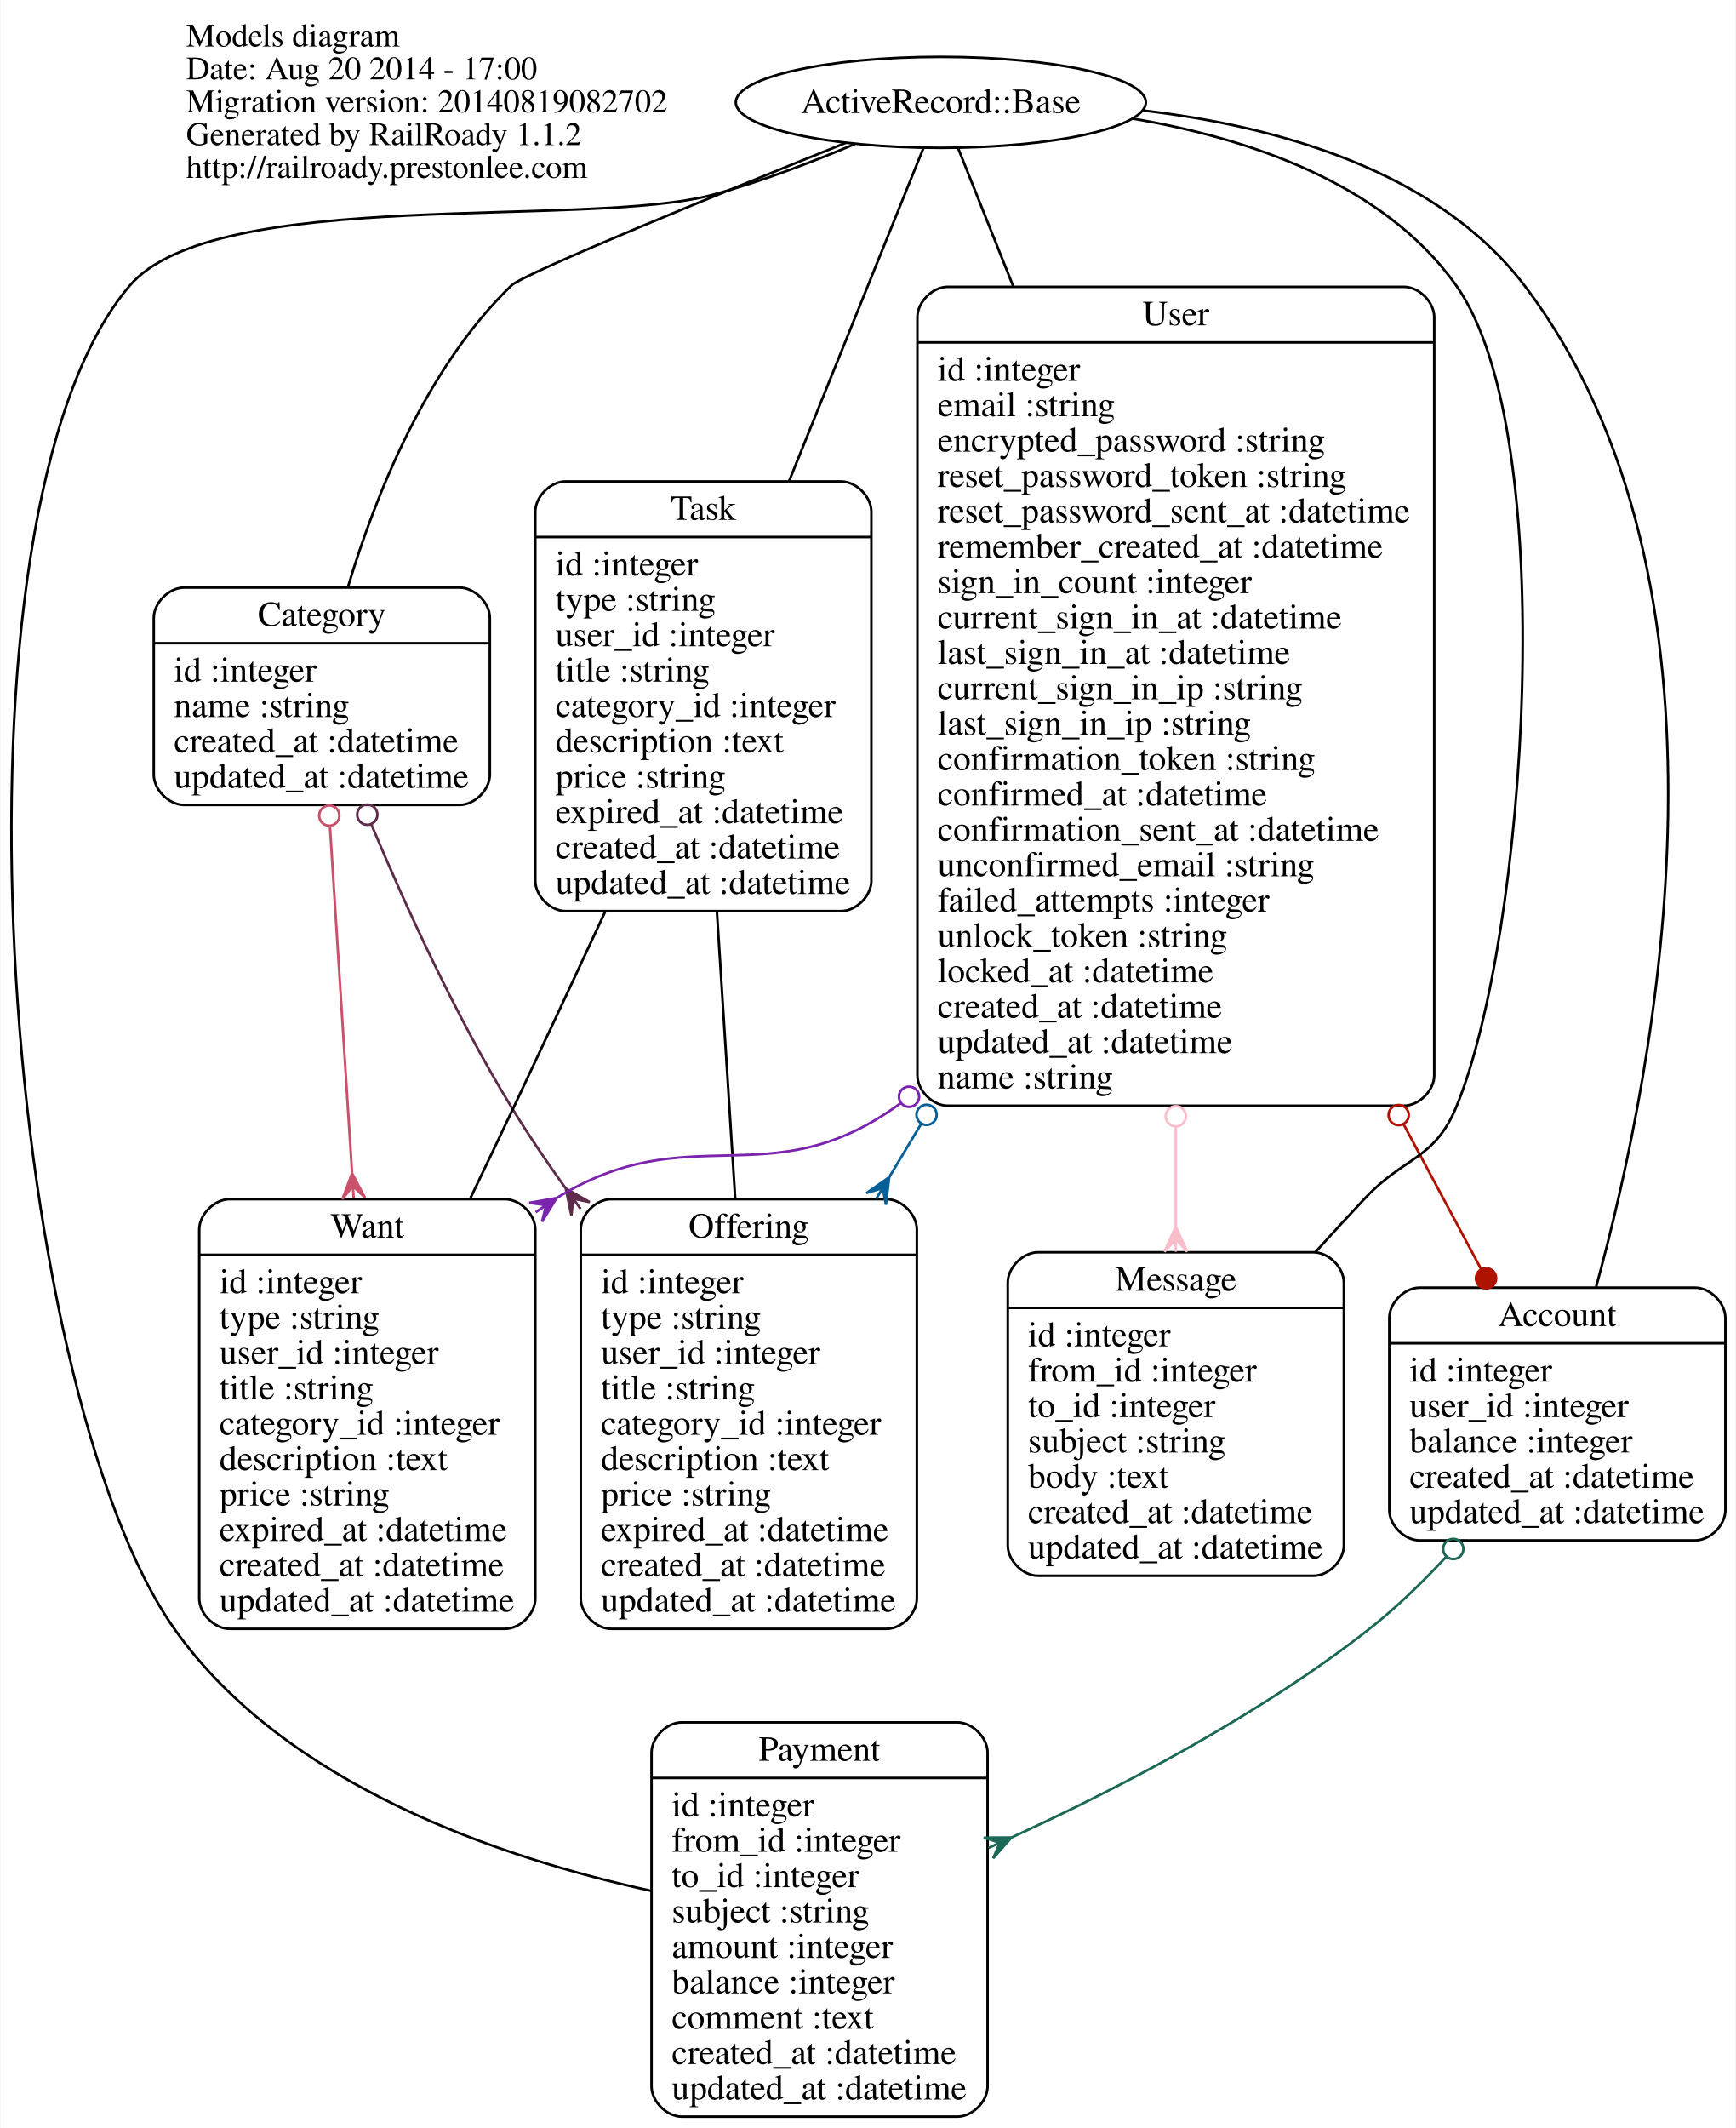
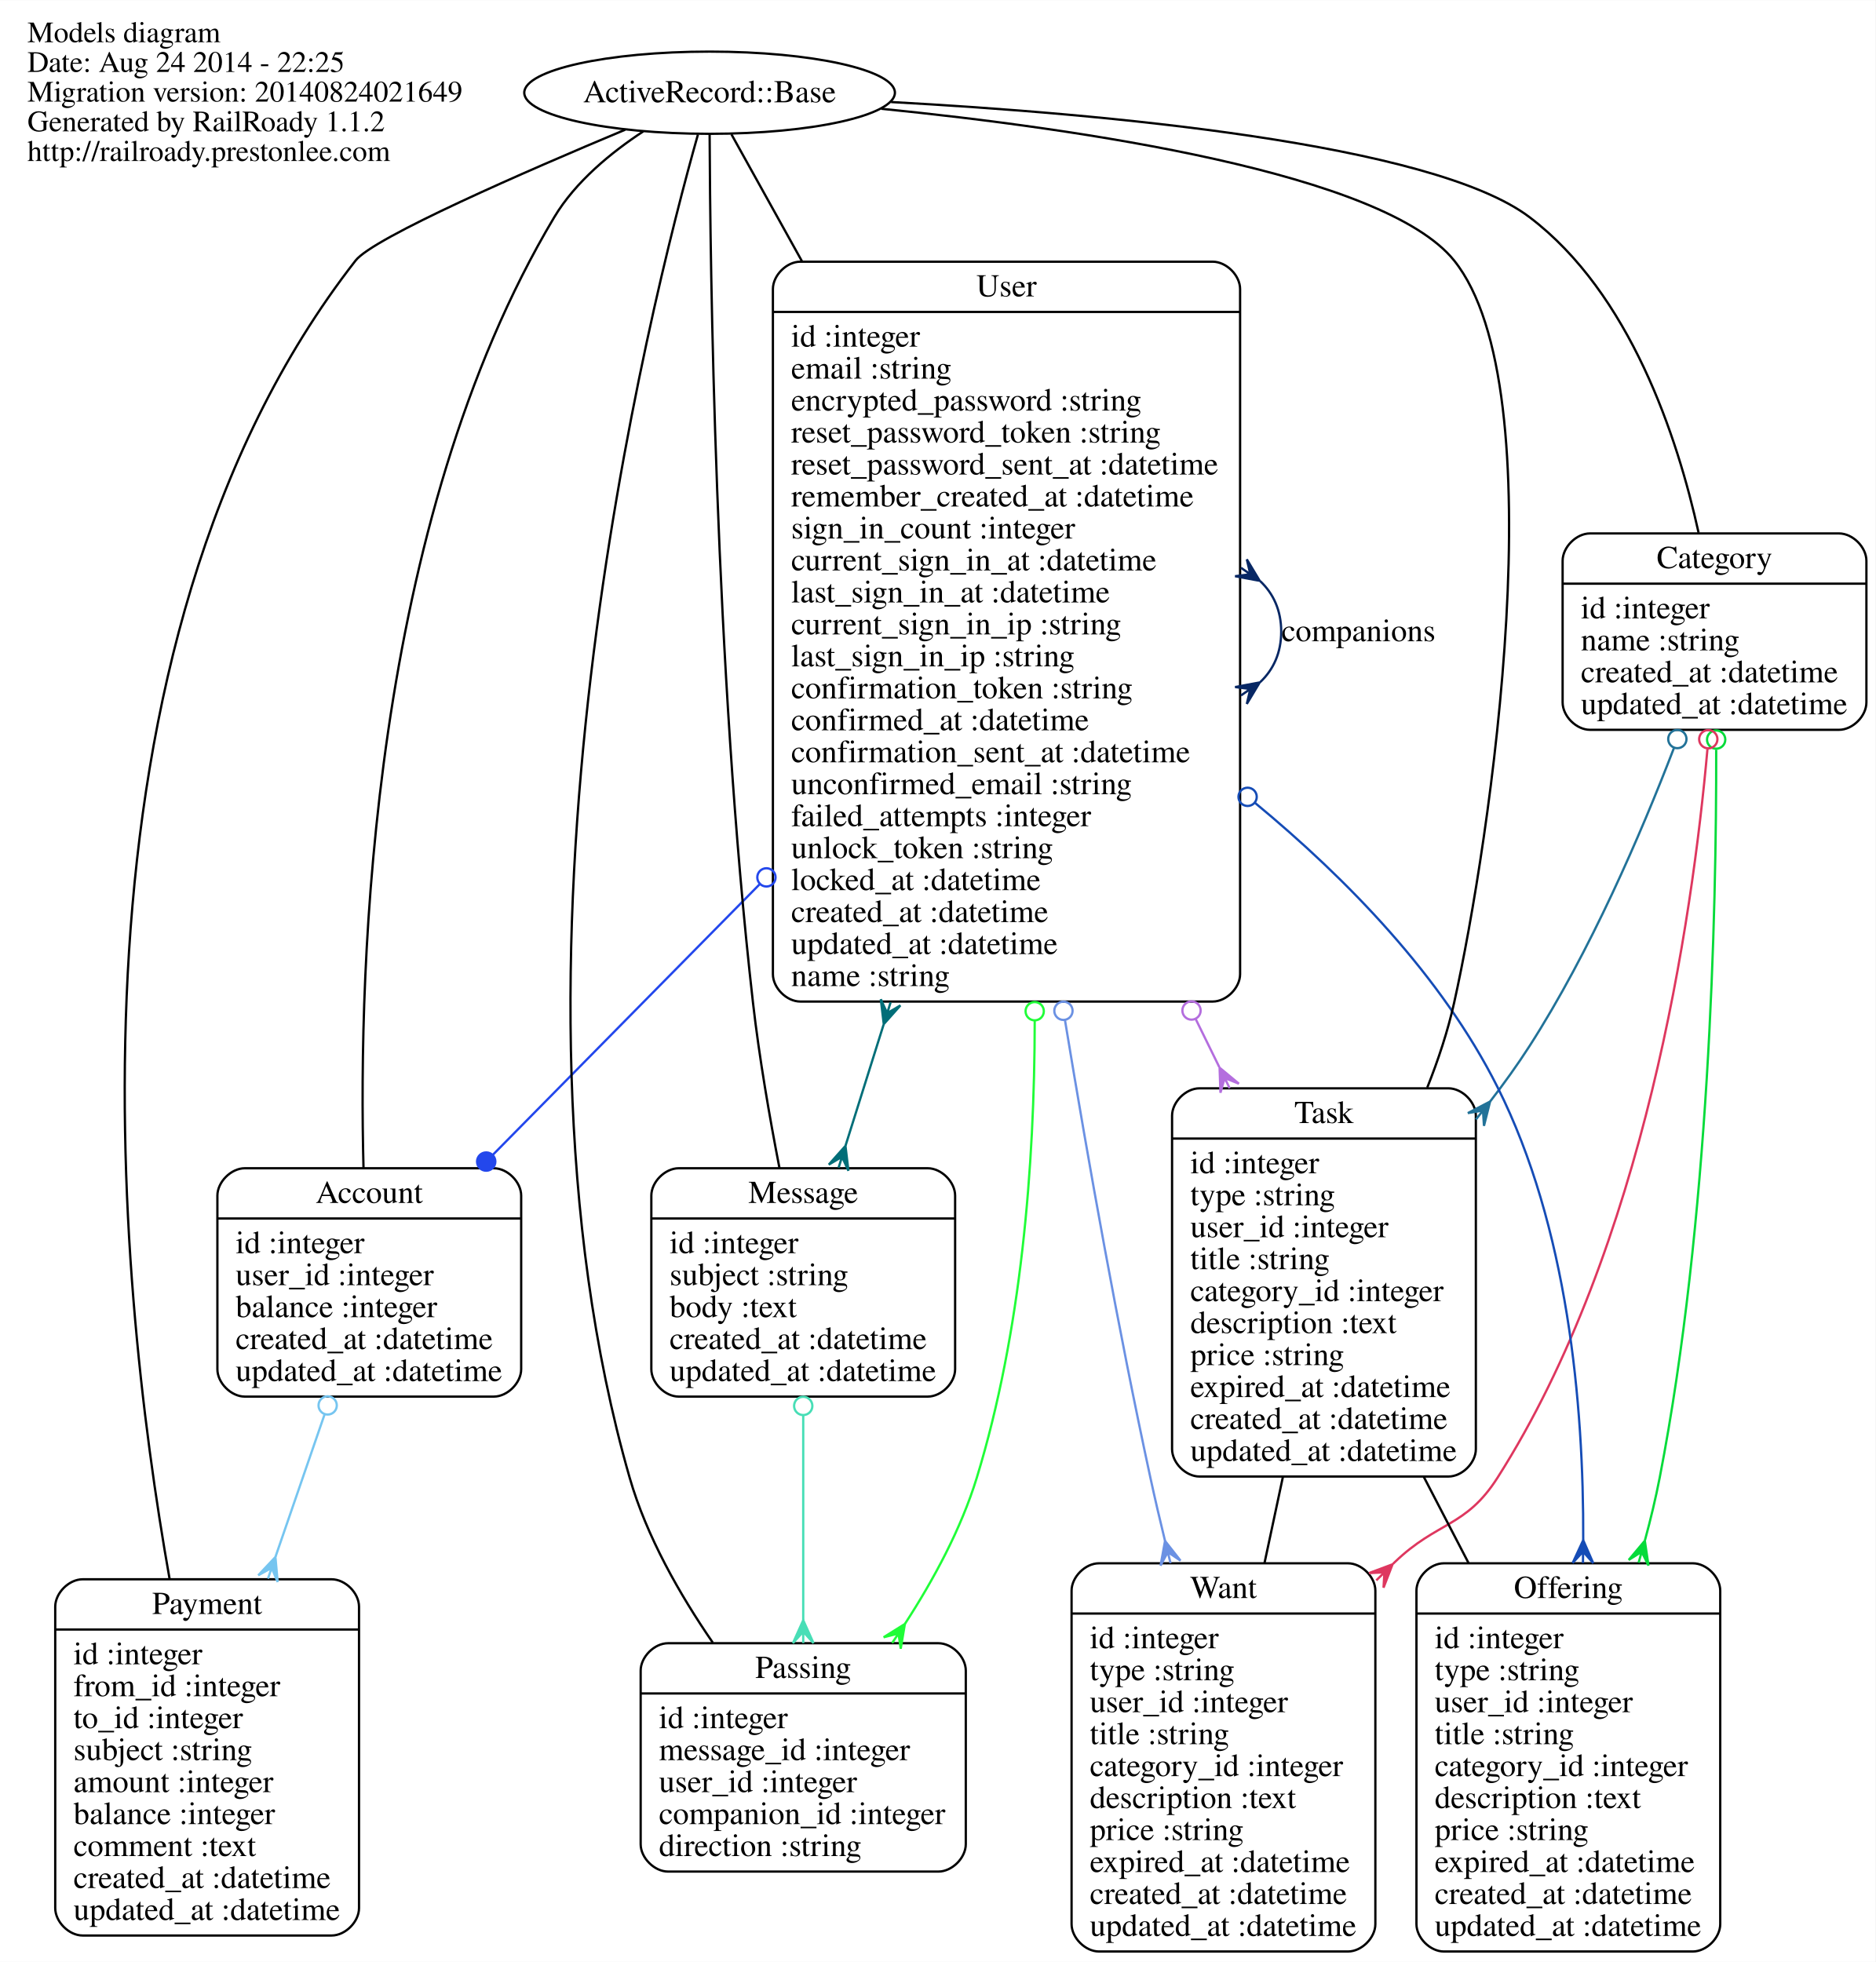
- <svg xmlns="http://www.w3.org/2000/svg" width="687pt" height="842pt" viewBox="0.00 0.00 686.74 842.00">
-   <g id="graph0" class="graph" transform="scale(1 1) rotate(0) translate(4 838)">
-     <polygon fill="white" stroke="none" points="-4,4 -4,-838 682.736,-838 682.736,4 -4,4" />
+ <svg xmlns="http://www.w3.org/2000/svg" width="821pt" height="859pt" viewBox="0.00 0.00 821.19 859.00">
+   <g id="graph0" class="graph" transform="scale(1 1) rotate(0) translate(4 855)">
+     <polygon fill="white" stroke="none" points="-4,4 -4,-855 817.193,-855 817.193,4 -4,4" />
    <g id="node1" class="node">
-       <text text-anchor="start" x="69.543" y="-819.6" font-family="Times,serif" font-size="13.00">Models diagram</text>
-       <text text-anchor="start" x="69.543" y="-806.6" font-family="Times,serif" font-size="13.00">Date: Aug 20 2014 - 17:00</text>
-       <text text-anchor="start" x="69.543" y="-793.6" font-family="Times,serif" font-size="13.00">Migration version: 20140819082702</text>
-       <text text-anchor="start" x="69.543" y="-780.6" font-family="Times,serif" font-size="13.00">Generated by RailRoady 1.1.2</text>
-       <text text-anchor="start" x="69.543" y="-767.6" font-family="Times,serif" font-size="13.00">http://railroady.prestonlee.com</text>
+       <text text-anchor="start" x="8" y="-836.6" font-family="Times,serif" font-size="13.00">Models diagram</text>
+       <text text-anchor="start" x="8" y="-823.6" font-family="Times,serif" font-size="13.00">Date: Aug 24 2014 - 22:25</text>
+       <text text-anchor="start" x="8" y="-810.6" font-family="Times,serif" font-size="13.00">Migration version: 20140824021649</text>
+       <text text-anchor="start" x="8" y="-797.6" font-family="Times,serif" font-size="13.00">Generated by RailRoady 1.1.2</text>
+       <text text-anchor="start" x="8" y="-784.6" font-family="Times,serif" font-size="13.00">http://railroady.prestonlee.com</text>
    </g>
    <g id="node2" class="node">
-       <path fill="none" stroke="black" d="M557.726,-228.5C557.726,-228.5 666.736,-228.5 666.736,-228.5 672.736,-228.5 678.736,-234.5 678.736,-240.5 678.736,-240.5 678.736,-316.5 678.736,-316.5 678.736,-322.5 672.736,-328.5 666.736,-328.5 666.736,-328.5 557.726,-328.5 557.726,-328.5 551.726,-328.5 545.726,-322.5 545.726,-316.5 545.726,-316.5 545.726,-240.5 545.726,-240.5 545.726,-234.5 551.726,-228.5 557.726,-228.5" />
-       <text text-anchor="middle" x="612.231" y="-313.3" font-family="Times,serif" font-size="14.00">Account</text>
-       <polyline fill="none" stroke="black" points="545.726,-306.5 678.736,-306.5 " />
-       <text text-anchor="start" x="553.726" y="-291.3" font-family="Times,serif" font-size="14.00">id :integer</text>
-       <text text-anchor="start" x="553.726" y="-277.3" font-family="Times,serif" font-size="14.00">user_id :integer</text>
-       <text text-anchor="start" x="553.726" y="-263.3" font-family="Times,serif" font-size="14.00">balance :integer</text>
-       <text text-anchor="start" x="553.726" y="-249.3" font-family="Times,serif" font-size="14.00">created_at :datetime</text>
-       <text text-anchor="start" x="553.726" y="-235.3" font-family="Times,serif" font-size="14.00">updated_at :datetime</text>
+       <path fill="none" stroke="black" d="M103.182,-243.5C103.182,-243.5 212.193,-243.5 212.193,-243.5 218.193,-243.5 224.193,-249.5 224.193,-255.5 224.193,-255.5 224.193,-331.5 224.193,-331.5 224.193,-337.5 218.193,-343.5 212.193,-343.5 212.193,-343.5 103.182,-343.5 103.182,-343.5 97.182,-343.5 91.182,-337.5 91.182,-331.5 91.182,-331.5 91.182,-255.5 91.182,-255.5 91.182,-249.5 97.182,-243.5 103.182,-243.5" />
+       <text text-anchor="middle" x="157.688" y="-328.3" font-family="Times,serif" font-size="14.00">Account</text>
+       <polyline fill="none" stroke="black" points="91.182,-321.5 224.193,-321.5 " />
+       <text text-anchor="start" x="99.182" y="-306.3" font-family="Times,serif" font-size="14.00">id :integer</text>
+       <text text-anchor="start" x="99.182" y="-292.3" font-family="Times,serif" font-size="14.00">user_id :integer</text>
+       <text text-anchor="start" x="99.182" y="-278.3" font-family="Times,serif" font-size="14.00">balance :integer</text>
+       <text text-anchor="start" x="99.182" y="-264.3" font-family="Times,serif" font-size="14.00">created_at :datetime</text>
+       <text text-anchor="start" x="99.182" y="-250.3" font-family="Times,serif" font-size="14.00">updated_at :datetime</text>
+     </g>
+     <g id="node7" class="node">
+       <path fill="none" stroke="black" d="M32.182,-7.5C32.182,-7.5 141.193,-7.5 141.193,-7.5 147.193,-7.5 153.193,-13.5 153.193,-19.5 153.193,-19.5 153.193,-151.5 153.193,-151.5 153.193,-157.5 147.193,-163.5 141.193,-163.5 141.193,-163.5 32.182,-163.5 32.182,-163.5 26.182,-163.5 20.182,-157.5 20.182,-151.5 20.182,-151.5 20.182,-19.5 20.182,-19.5 20.182,-13.5 26.182,-7.5 32.182,-7.5" />
+       <text text-anchor="middle" x="86.688" y="-148.3" font-family="Times,serif" font-size="14.00">Payment</text>
+       <polyline fill="none" stroke="black" points="20.182,-141.5 153.193,-141.5 " />
+       <text text-anchor="start" x="28.182" y="-126.3" font-family="Times,serif" font-size="14.00">id :integer</text>
+       <text text-anchor="start" x="28.182" y="-112.3" font-family="Times,serif" font-size="14.00">from_id :integer</text>
+       <text text-anchor="start" x="28.182" y="-98.3" font-family="Times,serif" font-size="14.00">to_id :integer</text>
+       <text text-anchor="start" x="28.182" y="-84.3" font-family="Times,serif" font-size="14.00">subject :string</text>
+       <text text-anchor="start" x="28.182" y="-70.3" font-family="Times,serif" font-size="14.00">amount :integer</text>
+       <text text-anchor="start" x="28.182" y="-56.3" font-family="Times,serif" font-size="14.00">balance :integer</text>
+       <text text-anchor="start" x="28.182" y="-42.3" font-family="Times,serif" font-size="14.00">comment :text</text>
+       <text text-anchor="start" x="28.182" y="-28.3" font-family="Times,serif" font-size="14.00">created_at :datetime</text>
+       <text text-anchor="start" x="28.182" y="-14.3" font-family="Times,serif" font-size="14.00">updated_at :datetime</text>
+     </g>
+     <g id="edge1" class="edge">
+       <path fill="none" stroke="#76c5f0" d="M138.118,-235.719C131.476,-216.448 123.895,-194.454 116.633,-173.383" />
+       <ellipse fill="none" stroke="#76c5f0" cx="139.468" cy="-239.638" rx="4" ry="4" />
+       <polygon fill="#76c5f0" stroke="#76c5f0" points="116.581,-173.233 117.577,-162.313 114.952,-168.506 113.323,-163.779 113.323,-163.779 113.323,-163.779 114.952,-168.506 109.068,-165.245 116.581,-173.233 116.581,-173.233" />
+     </g>
+     <g id="node3" class="node">
+       <path fill="none" stroke="black" d="M692.182,-535.5C692.182,-535.5 801.193,-535.5 801.193,-535.5 807.193,-535.5 813.193,-541.5 813.193,-547.5 813.193,-547.5 813.193,-609.5 813.193,-609.5 813.193,-615.5 807.193,-621.5 801.193,-621.5 801.193,-621.5 692.182,-621.5 692.182,-621.5 686.182,-621.5 680.182,-615.5 680.182,-609.5 680.182,-609.5 680.182,-547.5 680.182,-547.5 680.182,-541.5 686.182,-535.5 692.182,-535.5" />
+       <text text-anchor="middle" x="746.688" y="-606.3" font-family="Times,serif" font-size="14.00">Category</text>
+       <polyline fill="none" stroke="black" points="680.182,-599.5 813.193,-599.5 " />
+       <text text-anchor="start" x="688.182" y="-584.3" font-family="Times,serif" font-size="14.00">id :integer</text>
+       <text text-anchor="start" x="688.182" y="-570.3" font-family="Times,serif" font-size="14.00">name :string</text>
+       <text text-anchor="start" x="688.182" y="-556.3" font-family="Times,serif" font-size="14.00">created_at :datetime</text>
+       <text text-anchor="start" x="688.182" y="-542.3" font-family="Times,serif" font-size="14.00">updated_at :datetime</text>
+     </g>
+     <g id="node5" class="node">
+       <path fill="none" stroke="black" d="M628.182,-0.5C628.182,-0.5 737.193,-0.5 737.193,-0.5 743.193,-0.5 749.193,-6.5 749.193,-12.5 749.193,-12.5 749.193,-158.5 749.193,-158.5 749.193,-164.5 743.193,-170.5 737.193,-170.5 737.193,-170.5 628.182,-170.5 628.182,-170.5 622.182,-170.5 616.182,-164.5 616.182,-158.5 616.182,-158.5 616.182,-12.5 616.182,-12.5 616.182,-6.5 622.182,-0.5 628.182,-0.5" />
+       <text text-anchor="middle" x="682.688" y="-155.3" font-family="Times,serif" font-size="14.00">Offering</text>
+       <polyline fill="none" stroke="black" points="616.182,-148.5 749.193,-148.5 " />
+       <text text-anchor="start" x="624.182" y="-133.3" font-family="Times,serif" font-size="14.00">id :integer</text>
+       <text text-anchor="start" x="624.182" y="-119.3" font-family="Times,serif" font-size="14.00">type :string</text>
+       <text text-anchor="start" x="624.182" y="-105.3" font-family="Times,serif" font-size="14.00">user_id :integer</text>
+       <text text-anchor="start" x="624.182" y="-91.3" font-family="Times,serif" font-size="14.00">title :string</text>
+       <text text-anchor="start" x="624.182" y="-77.3" font-family="Times,serif" font-size="14.00">category_id :integer</text>
+       <text text-anchor="start" x="624.182" y="-63.3" font-family="Times,serif" font-size="14.00">description :text</text>
+       <text text-anchor="start" x="624.182" y="-49.3" font-family="Times,serif" font-size="14.00">price :string</text>
+       <text text-anchor="start" x="624.182" y="-35.3" font-family="Times,serif" font-size="14.00">expired_at :datetime</text>
+       <text text-anchor="start" x="624.182" y="-21.3" font-family="Times,serif" font-size="14.00">created_at :datetime</text>
+       <text text-anchor="start" x="624.182" y="-7.3" font-family="Times,serif" font-size="14.00">updated_at :datetime</text>
+     </g>
+     <g id="edge4" class="edge">
+       <path fill="none" stroke="#05db3a" d="M747.425,-526.798C747.56,-455.114 744.463,-320.344 722.688,-208 720.95,-199.034 718.738,-189.813 716.25,-180.651" />
+       <ellipse fill="none" stroke="#05db3a" cx="747.409" cy="-531.222" rx="4" ry="4" />
+       <polygon fill="#05db3a" stroke="#05db3a" points="716.17,-180.369 717.78,-169.522 714.81,-175.558 713.45,-170.746 713.45,-170.746 713.45,-170.746 714.81,-175.558 709.12,-171.971 716.17,-180.369 716.17,-180.369" />
+     </g>
+     <g id="node8" class="node">
+       <path fill="none" stroke="black" d="M521.182,-208.5C521.182,-208.5 630.193,-208.5 630.193,-208.5 636.193,-208.5 642.193,-214.5 642.193,-220.5 642.193,-220.5 642.193,-366.5 642.193,-366.5 642.193,-372.5 636.193,-378.5 630.193,-378.5 630.193,-378.5 521.182,-378.5 521.182,-378.5 515.182,-378.5 509.182,-372.5 509.182,-366.5 509.182,-366.5 509.182,-220.5 509.182,-220.5 509.182,-214.5 515.182,-208.5 521.182,-208.5" />
+       <text text-anchor="middle" x="575.688" y="-363.3" font-family="Times,serif" font-size="14.00">Task</text>
+       <polyline fill="none" stroke="black" points="509.182,-356.5 642.193,-356.5 " />
+       <text text-anchor="start" x="517.182" y="-341.3" font-family="Times,serif" font-size="14.00">id :integer</text>
+       <text text-anchor="start" x="517.182" y="-327.3" font-family="Times,serif" font-size="14.00">type :string</text>
+       <text text-anchor="start" x="517.182" y="-313.3" font-family="Times,serif" font-size="14.00">user_id :integer</text>
+       <text text-anchor="start" x="517.182" y="-299.3" font-family="Times,serif" font-size="14.00">title :string</text>
+       <text text-anchor="start" x="517.182" y="-285.3" font-family="Times,serif" font-size="14.00">category_id :integer</text>
+       <text text-anchor="start" x="517.182" y="-271.3" font-family="Times,serif" font-size="14.00">description :text</text>
+       <text text-anchor="start" x="517.182" y="-257.3" font-family="Times,serif" font-size="14.00">price :string</text>
+       <text text-anchor="start" x="517.182" y="-243.3" font-family="Times,serif" font-size="14.00">expired_at :datetime</text>
+       <text text-anchor="start" x="517.182" y="-229.3" font-family="Times,serif" font-size="14.00">created_at :datetime</text>
+       <text text-anchor="start" x="517.182" y="-215.3" font-family="Times,serif" font-size="14.00">updated_at :datetime</text>
+     </g>
+     <g id="edge3" class="edge">
+       <path fill="none" stroke="#227298" d="M728.888,-527.434C714.499,-490.02 692.299,-438.409 665.688,-397 660.455,-388.857 654.598,-380.701 648.451,-372.744" />
+       <ellipse fill="none" stroke="#227298" cx="730.417" cy="-531.455" rx="4" ry="4" />
+       <polygon fill="#227298" stroke="#227298" points="648.421,-372.706 645.749,-362.07 645.32,-368.783 642.219,-364.861 642.219,-364.861 642.219,-364.861 645.32,-368.783 638.689,-367.652 648.421,-372.706 648.421,-372.706" />
+     </g>
+     <g id="node10" class="node">
+       <path fill="none" stroke="black" d="M477.182,-0.5C477.182,-0.5 586.193,-0.5 586.193,-0.5 592.193,-0.5 598.193,-6.5 598.193,-12.5 598.193,-12.5 598.193,-158.5 598.193,-158.5 598.193,-164.5 592.193,-170.5 586.193,-170.5 586.193,-170.5 477.182,-170.5 477.182,-170.5 471.182,-170.5 465.182,-164.5 465.182,-158.5 465.182,-158.5 465.182,-12.5 465.182,-12.5 465.182,-6.5 471.182,-0.5 477.182,-0.5" />
+       <text text-anchor="middle" x="531.688" y="-155.3" font-family="Times,serif" font-size="14.00">Want</text>
+       <polyline fill="none" stroke="black" points="465.182,-148.5 598.193,-148.5 " />
+       <text text-anchor="start" x="473.182" y="-133.3" font-family="Times,serif" font-size="14.00">id :integer</text>
+       <text text-anchor="start" x="473.182" y="-119.3" font-family="Times,serif" font-size="14.00">type :string</text>
+       <text text-anchor="start" x="473.182" y="-105.3" font-family="Times,serif" font-size="14.00">user_id :integer</text>
+       <text text-anchor="start" x="473.182" y="-91.3" font-family="Times,serif" font-size="14.00">title :string</text>
+       <text text-anchor="start" x="473.182" y="-77.3" font-family="Times,serif" font-size="14.00">category_id :integer</text>
+       <text text-anchor="start" x="473.182" y="-63.3" font-family="Times,serif" font-size="14.00">description :text</text>
+       <text text-anchor="start" x="473.182" y="-49.3" font-family="Times,serif" font-size="14.00">price :string</text>
+       <text text-anchor="start" x="473.182" y="-35.3" font-family="Times,serif" font-size="14.00">expired_at :datetime</text>
+       <text text-anchor="start" x="473.182" y="-21.3" font-family="Times,serif" font-size="14.00">created_at :datetime</text>
+       <text text-anchor="start" x="473.182" y="-7.3" font-family="Times,serif" font-size="14.00">updated_at :datetime</text>
+     </g>
+     <g id="edge5" class="edge">
+       <path fill="none" stroke="#de375f" d="M743.591,-527.005C736.921,-451.995 716.103,-309.129 651.688,-208 637.777,-186.161 625.339,-188.96 606.688,-171 606.436,-170.758 606.184,-170.515 605.932,-170.271" />
+       <ellipse fill="none" stroke="#de375f" cx="743.962" cy="-531.383" rx="4" ry="4" />
+       <polygon fill="#de375f" stroke="#de375f" points="605.717,-170.058 601.771,-159.826 602.162,-166.542 598.607,-163.026 598.607,-163.026 598.607,-163.026 602.162,-166.542 595.443,-166.225 605.717,-170.058 605.717,-170.058" />
+     </g>
+     <g id="node4" class="node">
+       <path fill="none" stroke="black" d="M293.182,-243.5C293.182,-243.5 402.193,-243.5 402.193,-243.5 408.193,-243.5 414.193,-249.5 414.193,-255.5 414.193,-255.5 414.193,-331.5 414.193,-331.5 414.193,-337.5 408.193,-343.5 402.193,-343.5 402.193,-343.5 293.182,-343.5 293.182,-343.5 287.182,-343.5 281.182,-337.5 281.182,-331.5 281.182,-331.5 281.182,-255.5 281.182,-255.5 281.182,-249.5 287.182,-243.5 293.182,-243.5" />
+       <text text-anchor="middle" x="347.688" y="-328.3" font-family="Times,serif" font-size="14.00">Message</text>
+       <polyline fill="none" stroke="black" points="281.182,-321.5 414.193,-321.5 " />
+       <text text-anchor="start" x="289.182" y="-306.3" font-family="Times,serif" font-size="14.00">id :integer</text>
+       <text text-anchor="start" x="289.182" y="-292.3" font-family="Times,serif" font-size="14.00">subject :string</text>
+       <text text-anchor="start" x="289.182" y="-278.3" font-family="Times,serif" font-size="14.00">body :text</text>
+       <text text-anchor="start" x="289.182" y="-264.3" font-family="Times,serif" font-size="14.00">created_at :datetime</text>
+       <text text-anchor="start" x="289.182" y="-250.3" font-family="Times,serif" font-size="14.00">updated_at :datetime</text>
    </g>
    <g id="node6" class="node">
-       <path fill="none" stroke="black" d="M265.726,-0.5C265.726,-0.5 374.736,-0.5 374.736,-0.5 380.736,-0.5 386.736,-6.5 386.736,-12.5 386.736,-12.5 386.736,-144.5 386.736,-144.5 386.736,-150.5 380.736,-156.5 374.736,-156.5 374.736,-156.5 265.726,-156.5 265.726,-156.5 259.726,-156.5 253.726,-150.5 253.726,-144.5 253.726,-144.5 253.726,-12.5 253.726,-12.5 253.726,-6.5 259.726,-0.5 265.726,-0.5" />
-       <text text-anchor="middle" x="320.231" y="-141.3" font-family="Times,serif" font-size="14.00">Payment</text>
-       <polyline fill="none" stroke="black" points="253.726,-134.5 386.736,-134.5 " />
-       <text text-anchor="start" x="261.726" y="-119.3" font-family="Times,serif" font-size="14.00">id :integer</text>
-       <text text-anchor="start" x="261.726" y="-105.3" font-family="Times,serif" font-size="14.00">from_id :integer</text>
-       <text text-anchor="start" x="261.726" y="-91.3" font-family="Times,serif" font-size="14.00">to_id :integer</text>
-       <text text-anchor="start" x="261.726" y="-77.3" font-family="Times,serif" font-size="14.00">subject :string</text>
-       <text text-anchor="start" x="261.726" y="-63.3" font-family="Times,serif" font-size="14.00">amount :integer</text>
-       <text text-anchor="start" x="261.726" y="-49.3" font-family="Times,serif" font-size="14.00">balance :integer</text>
-       <text text-anchor="start" x="261.726" y="-35.3" font-family="Times,serif" font-size="14.00">comment :text</text>
-       <text text-anchor="start" x="261.726" y="-21.3" font-family="Times,serif" font-size="14.00">created_at :datetime</text>
-       <text text-anchor="start" x="261.726" y="-7.3" font-family="Times,serif" font-size="14.00">updated_at :datetime</text>
-     </g>
-     <g id="edge1" class="edge">
-       <path fill="none" stroke="#1b6856" d="M568.21,-221.986C558.625,-211.668 548.083,-201.482 537.231,-193 494.23,-159.392 439.79,-130.95 396.196,-110.943" />
-       <ellipse fill="none" stroke="#1b6856" cx="571.046" cy="-225.104" rx="4" ry="4" />
-       <polygon fill="#1b6856" stroke="#1b6856" points="396.174,-110.933 388.925,-102.705 391.62,-108.868 387.067,-106.803 387.067,-106.803 387.067,-106.803 391.62,-108.868 385.208,-110.902 396.174,-110.933 396.174,-110.933" />
-     </g>
-     <g id="node3" class="node">
-       <path fill="none" stroke="black" d="M68.726,-519.5C68.726,-519.5 177.736,-519.5 177.736,-519.5 183.736,-519.5 189.736,-525.5 189.736,-531.5 189.736,-531.5 189.736,-593.5 189.736,-593.5 189.736,-599.5 183.736,-605.5 177.736,-605.5 177.736,-605.5 68.726,-605.5 68.726,-605.5 62.726,-605.5 56.726,-599.5 56.726,-593.5 56.726,-593.5 56.726,-531.5 56.726,-531.5 56.726,-525.5 62.726,-519.5 68.726,-519.5" />
-       <text text-anchor="middle" x="123.231" y="-590.3" font-family="Times,serif" font-size="14.00">Category</text>
-       <polyline fill="none" stroke="black" points="56.726,-583.5 189.736,-583.5 " />
-       <text text-anchor="start" x="64.726" y="-568.3" font-family="Times,serif" font-size="14.00">id :integer</text>
-       <text text-anchor="start" x="64.726" y="-554.3" font-family="Times,serif" font-size="14.00">name :string</text>
-       <text text-anchor="start" x="64.726" y="-540.3" font-family="Times,serif" font-size="14.00">created_at :datetime</text>
-       <text text-anchor="start" x="64.726" y="-526.3" font-family="Times,serif" font-size="14.00">updated_at :datetime</text>
-     </g>
-     <g id="node5" class="node">
-       <path fill="none" stroke="black" d="M237.726,-193.5C237.726,-193.5 346.736,-193.5 346.736,-193.5 352.736,-193.5 358.736,-199.5 358.736,-205.5 358.736,-205.5 358.736,-351.5 358.736,-351.5 358.736,-357.5 352.736,-363.5 346.736,-363.5 346.736,-363.5 237.726,-363.5 237.726,-363.5 231.726,-363.5 225.726,-357.5 225.726,-351.5 225.726,-351.5 225.726,-205.5 225.726,-205.5 225.726,-199.5 231.726,-193.5 237.726,-193.5" />
-       <text text-anchor="middle" x="292.231" y="-348.3" font-family="Times,serif" font-size="14.00">Offering</text>
-       <polyline fill="none" stroke="black" points="225.726,-341.5 358.736,-341.5 " />
-       <text text-anchor="start" x="233.726" y="-326.3" font-family="Times,serif" font-size="14.00">id :integer</text>
-       <text text-anchor="start" x="233.726" y="-312.3" font-family="Times,serif" font-size="14.00">type :string</text>
-       <text text-anchor="start" x="233.726" y="-298.3" font-family="Times,serif" font-size="14.00">user_id :integer</text>
-       <text text-anchor="start" x="233.726" y="-284.3" font-family="Times,serif" font-size="14.00">title :string</text>
-       <text text-anchor="start" x="233.726" y="-270.3" font-family="Times,serif" font-size="14.00">category_id :integer</text>
-       <text text-anchor="start" x="233.726" y="-256.3" font-family="Times,serif" font-size="14.00">description :text</text>
-       <text text-anchor="start" x="233.726" y="-242.3" font-family="Times,serif" font-size="14.00">price :string</text>
-       <text text-anchor="start" x="233.726" y="-228.3" font-family="Times,serif" font-size="14.00">expired_at :datetime</text>
-       <text text-anchor="start" x="233.726" y="-214.3" font-family="Times,serif" font-size="14.00">created_at :datetime</text>
-       <text text-anchor="start" x="233.726" y="-200.3" font-family="Times,serif" font-size="14.00">updated_at :datetime</text>
-     </g>
-     <g id="edge3" class="edge">
-       <path fill="none" stroke="#5e2c4b" d="M142.88,-511.688C156.617,-478.973 176.365,-435.775 198.231,-400 204.727,-389.371 212.003,-378.588 219.552,-368.065" />
-       <ellipse fill="none" stroke="#5e2c4b" cx="141.231" cy="-515.651" rx="4" ry="4" />
-       <polygon fill="#5e2c4b" stroke="#5e2c4b" points="219.767,-367.771 229.293,-362.339 222.712,-363.73 225.656,-359.689 225.656,-359.689 225.656,-359.689 222.712,-363.73 222.02,-357.039 219.767,-367.771 219.767,-367.771" />
+       <path fill="none" stroke="black" d="M288.51,-35.5C288.51,-35.5 406.865,-35.5 406.865,-35.5 412.865,-35.5 418.865,-41.5 418.865,-47.5 418.865,-47.5 418.865,-123.5 418.865,-123.5 418.865,-129.5 412.865,-135.5 406.865,-135.5 406.865,-135.5 288.51,-135.5 288.51,-135.5 282.51,-135.5 276.51,-129.5 276.51,-123.5 276.51,-123.5 276.51,-47.5 276.51,-47.5 276.51,-41.5 282.51,-35.5 288.51,-35.5" />
+       <text text-anchor="middle" x="347.688" y="-120.3" font-family="Times,serif" font-size="14.00">Passing</text>
+       <polyline fill="none" stroke="black" points="276.51,-113.5 418.865,-113.5 " />
+       <text text-anchor="start" x="284.51" y="-98.3" font-family="Times,serif" font-size="14.00">id :integer</text>
+       <text text-anchor="start" x="284.51" y="-84.3" font-family="Times,serif" font-size="14.00">message_id :integer</text>
+       <text text-anchor="start" x="284.51" y="-70.3" font-family="Times,serif" font-size="14.00">user_id :integer</text>
+       <text text-anchor="start" x="284.51" y="-56.3" font-family="Times,serif" font-size="14.00">companion_id :integer</text>
+       <text text-anchor="start" x="284.51" y="-42.3" font-family="Times,serif" font-size="14.00">direction :string</text>
+     </g>
+     <g id="edge7" class="edge">
+       <path fill="none" stroke="#48deb6" d="M347.688,-235.204C347.688,-207.309 347.688,-173.804 347.688,-145.665" />
+       <ellipse fill="none" stroke="#48deb6" cx="347.688" cy="-239.42" rx="4" ry="4" />
+       <polygon fill="#48deb6" stroke="#48deb6" points="347.688,-145.561 352.188,-135.561 347.688,-140.561 347.688,-135.561 347.688,-135.561 347.688,-135.561 347.688,-140.561 343.188,-135.561 347.688,-145.561 347.688,-145.561" />
+     </g>
+     <g id="edge9" class="edge">
+       <path fill="none" stroke="black" d="M619.363,-208.415C625.835,-195.955 632.506,-183.112 638.979,-170.65" />
+     </g>
+     <g id="edge21" class="edge">
+       <path fill="none" stroke="black" d="M557.728,-208.415C555.066,-195.955 552.323,-183.112 549.662,-170.65" />
    </g>
    <g id="node9" class="node">
-       <path fill="none" stroke="black" d="M86.726,-193.5C86.726,-193.5 195.736,-193.5 195.736,-193.5 201.736,-193.5 207.736,-199.5 207.736,-205.5 207.736,-205.5 207.736,-351.5 207.736,-351.5 207.736,-357.5 201.736,-363.5 195.736,-363.5 195.736,-363.5 86.726,-363.5 86.726,-363.5 80.726,-363.5 74.726,-357.5 74.726,-351.5 74.726,-351.5 74.726,-205.5 74.726,-205.5 74.726,-199.5 80.726,-193.5 86.726,-193.5" />
-       <text text-anchor="middle" x="141.231" y="-348.3" font-family="Times,serif" font-size="14.00">Want</text>
-       <polyline fill="none" stroke="black" points="74.726,-341.5 207.736,-341.5 " />
-       <text text-anchor="start" x="82.726" y="-326.3" font-family="Times,serif" font-size="14.00">id :integer</text>
-       <text text-anchor="start" x="82.726" y="-312.3" font-family="Times,serif" font-size="14.00">type :string</text>
-       <text text-anchor="start" x="82.726" y="-298.3" font-family="Times,serif" font-size="14.00">user_id :integer</text>
-       <text text-anchor="start" x="82.726" y="-284.3" font-family="Times,serif" font-size="14.00">title :string</text>
-       <text text-anchor="start" x="82.726" y="-270.3" font-family="Times,serif" font-size="14.00">category_id :integer</text>
-       <text text-anchor="start" x="82.726" y="-256.3" font-family="Times,serif" font-size="14.00">description :text</text>
-       <text text-anchor="start" x="82.726" y="-242.3" font-family="Times,serif" font-size="14.00">price :string</text>
-       <text text-anchor="start" x="82.726" y="-228.3" font-family="Times,serif" font-size="14.00">expired_at :datetime</text>
-       <text text-anchor="start" x="82.726" y="-214.3" font-family="Times,serif" font-size="14.00">created_at :datetime</text>
-       <text text-anchor="start" x="82.726" y="-200.3" font-family="Times,serif" font-size="14.00">updated_at :datetime</text>
-     </g>
-     <g id="edge4" class="edge">
-       <path fill="none" stroke="#c95169" d="M126.448,-511.095C128.874,-473.1 132.27,-419.882 135.197,-374.04" />
-       <ellipse fill="none" stroke="#c95169" cx="126.181" cy="-515.29" rx="4" ry="4" />
-       <polygon fill="#c95169" stroke="#c95169" points="135.215,-373.755 140.343,-364.062 135.533,-368.766 135.852,-363.776 135.852,-363.776 135.852,-363.776 135.533,-368.766 131.361,-363.489 135.215,-373.755 135.215,-373.755" />
-     </g>
-     <g id="node4" class="node">
-       <path fill="none" stroke="black" d="M406.726,-214.5C406.726,-214.5 515.736,-214.5 515.736,-214.5 521.736,-214.5 527.736,-220.5 527.736,-226.5 527.736,-226.5 527.736,-330.5 527.736,-330.5 527.736,-336.5 521.736,-342.5 515.736,-342.5 515.736,-342.5 406.726,-342.5 406.726,-342.5 400.726,-342.5 394.726,-336.5 394.726,-330.5 394.726,-330.5 394.726,-226.5 394.726,-226.5 394.726,-220.5 400.726,-214.5 406.726,-214.5" />
-       <text text-anchor="middle" x="461.231" y="-327.3" font-family="Times,serif" font-size="14.00">Message</text>
-       <polyline fill="none" stroke="black" points="394.726,-320.5 527.736,-320.5 " />
-       <text text-anchor="start" x="402.726" y="-305.3" font-family="Times,serif" font-size="14.00">id :integer</text>
-       <text text-anchor="start" x="402.726" y="-291.3" font-family="Times,serif" font-size="14.00">from_id :integer</text>
-       <text text-anchor="start" x="402.726" y="-277.3" font-family="Times,serif" font-size="14.00">to_id :integer</text>
-       <text text-anchor="start" x="402.726" y="-263.3" font-family="Times,serif" font-size="14.00">subject :string</text>
-       <text text-anchor="start" x="402.726" y="-249.3" font-family="Times,serif" font-size="14.00">body :text</text>
-       <text text-anchor="start" x="402.726" y="-235.3" font-family="Times,serif" font-size="14.00">created_at :datetime</text>
-       <text text-anchor="start" x="402.726" y="-221.3" font-family="Times,serif" font-size="14.00">updated_at :datetime</text>
-     </g>
-     <g id="node7" class="node">
-       <path fill="none" stroke="black" d="M219.726,-477.5C219.726,-477.5 328.736,-477.5 328.736,-477.5 334.736,-477.5 340.736,-483.5 340.736,-489.5 340.736,-489.5 340.736,-635.5 340.736,-635.5 340.736,-641.5 334.736,-647.5 328.736,-647.5 328.736,-647.5 219.726,-647.5 219.726,-647.5 213.726,-647.5 207.726,-641.5 207.726,-635.5 207.726,-635.5 207.726,-489.5 207.726,-489.5 207.726,-483.5 213.726,-477.5 219.726,-477.5" />
-       <text text-anchor="middle" x="274.231" y="-632.3" font-family="Times,serif" font-size="14.00">Task</text>
-       <polyline fill="none" stroke="black" points="207.726,-625.5 340.736,-625.5 " />
-       <text text-anchor="start" x="215.726" y="-610.3" font-family="Times,serif" font-size="14.00">id :integer</text>
-       <text text-anchor="start" x="215.726" y="-596.3" font-family="Times,serif" font-size="14.00">type :string</text>
-       <text text-anchor="start" x="215.726" y="-582.3" font-family="Times,serif" font-size="14.00">user_id :integer</text>
-       <text text-anchor="start" x="215.726" y="-568.3" font-family="Times,serif" font-size="14.00">title :string</text>
-       <text text-anchor="start" x="215.726" y="-554.3" font-family="Times,serif" font-size="14.00">category_id :integer</text>
-       <text text-anchor="start" x="215.726" y="-540.3" font-family="Times,serif" font-size="14.00">description :text</text>
-       <text text-anchor="start" x="215.726" y="-526.3" font-family="Times,serif" font-size="14.00">price :string</text>
-       <text text-anchor="start" x="215.726" y="-512.3" font-family="Times,serif" font-size="14.00">expired_at :datetime</text>
-       <text text-anchor="start" x="215.726" y="-498.3" font-family="Times,serif" font-size="14.00">created_at :datetime</text>
-       <text text-anchor="start" x="215.726" y="-484.3" font-family="Times,serif" font-size="14.00">updated_at :datetime</text>
-     </g>
-     <g id="edge7" class="edge">
-       <path fill="none" stroke="black" d="M279.607,-477.273C281.897,-441.405 284.562,-399.654 286.851,-363.78" />
+       <path fill="none" stroke="black" d="M346.41,-416.5C346.41,-416.5 526.966,-416.5 526.966,-416.5 532.966,-416.5 538.966,-422.5 538.966,-428.5 538.966,-428.5 538.966,-728.5 538.966,-728.5 538.966,-734.5 532.966,-740.5 526.966,-740.5 526.966,-740.5 346.41,-740.5 346.41,-740.5 340.41,-740.5 334.41,-734.5 334.41,-728.5 334.41,-728.5 334.41,-428.5 334.41,-428.5 334.41,-422.5 340.41,-416.5 346.41,-416.5" />
+       <text text-anchor="middle" x="436.688" y="-725.3" font-family="Times,serif" font-size="14.00">User</text>
+       <polyline fill="none" stroke="black" points="334.41,-718.5 538.966,-718.5 " />
+       <text text-anchor="start" x="342.41" y="-703.3" font-family="Times,serif" font-size="14.00">id :integer</text>
+       <text text-anchor="start" x="342.41" y="-689.3" font-family="Times,serif" font-size="14.00">email :string</text>
+       <text text-anchor="start" x="342.41" y="-675.3" font-family="Times,serif" font-size="14.00">encrypted_password :string</text>
+       <text text-anchor="start" x="342.41" y="-661.3" font-family="Times,serif" font-size="14.00">reset_password_token :string</text>
+       <text text-anchor="start" x="342.41" y="-647.3" font-family="Times,serif" font-size="14.00">reset_password_sent_at :datetime</text>
+       <text text-anchor="start" x="342.41" y="-633.3" font-family="Times,serif" font-size="14.00">remember_created_at :datetime</text>
+       <text text-anchor="start" x="342.41" y="-619.3" font-family="Times,serif" font-size="14.00">sign_in_count :integer</text>
+       <text text-anchor="start" x="342.41" y="-605.3" font-family="Times,serif" font-size="14.00">current_sign_in_at :datetime</text>
+       <text text-anchor="start" x="342.41" y="-591.3" font-family="Times,serif" font-size="14.00">last_sign_in_at :datetime</text>
+       <text text-anchor="start" x="342.41" y="-577.3" font-family="Times,serif" font-size="14.00">current_sign_in_ip :string</text>
+       <text text-anchor="start" x="342.41" y="-563.3" font-family="Times,serif" font-size="14.00">last_sign_in_ip :string</text>
+       <text text-anchor="start" x="342.41" y="-549.3" font-family="Times,serif" font-size="14.00">confirmation_token :string</text>
+       <text text-anchor="start" x="342.41" y="-535.3" font-family="Times,serif" font-size="14.00">confirmed_at :datetime</text>
+       <text text-anchor="start" x="342.41" y="-521.3" font-family="Times,serif" font-size="14.00">confirmation_sent_at :datetime</text>
+       <text text-anchor="start" x="342.41" y="-507.3" font-family="Times,serif" font-size="14.00">unconfirmed_email :string</text>
+       <text text-anchor="start" x="342.41" y="-493.3" font-family="Times,serif" font-size="14.00">failed_attempts :integer</text>
+       <text text-anchor="start" x="342.41" y="-479.3" font-family="Times,serif" font-size="14.00">unlock_token :string</text>
+       <text text-anchor="start" x="342.41" y="-465.3" font-family="Times,serif" font-size="14.00">locked_at :datetime</text>
+       <text text-anchor="start" x="342.41" y="-451.3" font-family="Times,serif" font-size="14.00">created_at :datetime</text>
+       <text text-anchor="start" x="342.41" y="-437.3" font-family="Times,serif" font-size="14.00">updated_at :datetime</text>
+       <text text-anchor="start" x="342.41" y="-423.3" font-family="Times,serif" font-size="14.00">name :string</text>
+     </g>
+     <g id="edge19" class="edge">
+       <path fill="none" stroke="#2347ec" d="M328.701,-467.966C288.645,-427.335 244.931,-382.994 211.726,-349.313" />
+       <ellipse fill="none" stroke="#2347ec" cx="331.574" cy="-470.88" rx="4" ry="4" />
+       <ellipse fill="#2347ec" stroke="#2347ec" cx="208.88" cy="-346.426" rx="4" ry="4" />
+     </g>
+     <g id="edge17" class="edge">
+       <path fill="none" stroke="#016e78" d="M382.861,-406.343C376.931,-387.486 371.232,-369.365 366.212,-353.402" />
+       <polygon fill="#016e78" stroke="#016e78" points="382.948,-406.62 381.656,-417.51 384.448,-411.39 385.948,-416.16 385.948,-416.16 385.948,-416.16 384.448,-411.39 390.241,-414.81 382.948,-406.62 382.948,-406.62" />
+       <polygon fill="#016e78" stroke="#016e78" points="366.178,-353.294 367.47,-342.404 364.678,-348.524 363.178,-343.754 363.178,-343.754 363.178,-343.754 364.678,-348.524 358.885,-345.104 366.178,-353.294 366.178,-353.294" />
+     </g>
+     <g id="edge14" class="edge">
+       <path fill="none" stroke="#154cb6" d="M545.584,-503.434C585.709,-470.243 627.285,-427.587 651.688,-379 682.399,-317.852 689.453,-240.578 689.201,-180.814" />
+       <ellipse fill="none" stroke="#154cb6" cx="542.258" cy="-506.15" rx="4" ry="4" />
+       <polygon fill="#154cb6" stroke="#154cb6" points="689.199,-180.623 693.587,-170.574 689.144,-175.624 689.088,-170.624 689.088,-170.624 689.088,-170.624 689.144,-175.624 684.588,-170.674 689.199,-180.623 689.199,-180.623" />
+     </g>
+     <g id="edge16" class="edge">
+       <path fill="none" stroke="#20fd38" d="M449.047,-408.113C448.99,-344.18 443.148,-271.569 423.688,-208 416.836,-185.618 404.756,-163.278 392.217,-143.971" />
+       <ellipse fill="none" stroke="#20fd38" cx="449.035" cy="-412.267" rx="4" ry="4" />
+       <polygon fill="#20fd38" stroke="#20fd38" points="392.187,-143.927 390.378,-133.111 389.411,-139.768 386.635,-135.609 386.635,-135.609 386.635,-135.609 389.411,-139.768 382.892,-138.108 392.187,-143.927 392.187,-143.927" />
+     </g>
+     <g id="edge13" class="edge">
+       <path fill="none" stroke="#b46ede" d="M519.486,-408.925C523.001,-401.77 526.468,-394.71 529.85,-387.824" />
+       <ellipse fill="none" stroke="#b46ede" cx="517.696" cy="-412.57" rx="4" ry="4" />
+       <polygon fill="#b46ede" stroke="#b46ede" points="529.998,-387.523 538.446,-380.531 532.202,-383.035 534.406,-378.547 534.406,-378.547 534.406,-378.547 532.202,-383.035 530.367,-376.564 529.998,-387.523 529.998,-387.523" />
+     </g>
+     <g id="edge18" class="edge">
+       <path fill="none" stroke="#072764" d="M547.809,-600.581C553.563,-595.13 556.966,-587.77 556.966,-578.5 556.966,-569.23 553.563,-561.87 547.809,-556.419" />
+       <polygon fill="#072764" stroke="#072764" points="547.555,-600.757 536.775,-602.768 543.449,-603.61 539.343,-606.464 539.343,-606.464 539.343,-606.464 543.449,-603.61 541.911,-610.159 547.555,-600.757 547.555,-600.757" />
+       <polygon fill="#072764" stroke="#072764" points="547.555,-556.243 541.911,-546.841 543.449,-553.39 539.343,-550.536 539.343,-550.536 539.343,-550.536 543.449,-553.39 536.775,-554.232 547.555,-556.243 547.555,-556.243" />
+       <text text-anchor="middle" x="590.793" y="-574.3" font-family="Times,serif" font-size="14.00">companions</text>
    </g>
    <g id="edge15" class="edge">
-       <path fill="none" stroke="black" d="M235.331,-477.159C223.782,-452.276 211.058,-425.013 199.231,-400 193.673,-388.246 187.772,-375.868 181.943,-363.702" />
-     </g>
-     <g id="node8" class="node">
-       <path fill="none" stroke="black" d="M370.953,-400.5C370.953,-400.5 551.509,-400.5 551.509,-400.5 557.509,-400.5 563.509,-406.5 563.509,-412.5 563.509,-412.5 563.509,-712.5 563.509,-712.5 563.509,-718.5 557.509,-724.5 551.509,-724.5 551.509,-724.5 370.953,-724.5 370.953,-724.5 364.953,-724.5 358.953,-718.5 358.953,-712.5 358.953,-712.5 358.953,-412.5 358.953,-412.5 358.953,-406.5 364.953,-400.5 370.953,-400.5" />
-       <text text-anchor="middle" x="461.231" y="-709.3" font-family="Times,serif" font-size="14.00">User</text>
-       <polyline fill="none" stroke="black" points="358.953,-702.5 563.509,-702.5 " />
-       <text text-anchor="start" x="366.953" y="-687.3" font-family="Times,serif" font-size="14.00">id :integer</text>
-       <text text-anchor="start" x="366.953" y="-673.3" font-family="Times,serif" font-size="14.00">email :string</text>
-       <text text-anchor="start" x="366.953" y="-659.3" font-family="Times,serif" font-size="14.00">encrypted_password :string</text>
-       <text text-anchor="start" x="366.953" y="-645.3" font-family="Times,serif" font-size="14.00">reset_password_token :string</text>
-       <text text-anchor="start" x="366.953" y="-631.3" font-family="Times,serif" font-size="14.00">reset_password_sent_at :datetime</text>
-       <text text-anchor="start" x="366.953" y="-617.3" font-family="Times,serif" font-size="14.00">remember_created_at :datetime</text>
-       <text text-anchor="start" x="366.953" y="-603.3" font-family="Times,serif" font-size="14.00">sign_in_count :integer</text>
-       <text text-anchor="start" x="366.953" y="-589.3" font-family="Times,serif" font-size="14.00">current_sign_in_at :datetime</text>
-       <text text-anchor="start" x="366.953" y="-575.3" font-family="Times,serif" font-size="14.00">last_sign_in_at :datetime</text>
-       <text text-anchor="start" x="366.953" y="-561.3" font-family="Times,serif" font-size="14.00">current_sign_in_ip :string</text>
-       <text text-anchor="start" x="366.953" y="-547.3" font-family="Times,serif" font-size="14.00">last_sign_in_ip :string</text>
-       <text text-anchor="start" x="366.953" y="-533.3" font-family="Times,serif" font-size="14.00">confirmation_token :string</text>
-       <text text-anchor="start" x="366.953" y="-519.3" font-family="Times,serif" font-size="14.00">confirmed_at :datetime</text>
-       <text text-anchor="start" x="366.953" y="-505.3" font-family="Times,serif" font-size="14.00">confirmation_sent_at :datetime</text>
-       <text text-anchor="start" x="366.953" y="-491.3" font-family="Times,serif" font-size="14.00">unconfirmed_email :string</text>
-       <text text-anchor="start" x="366.953" y="-477.3" font-family="Times,serif" font-size="14.00">failed_attempts :integer</text>
-       <text text-anchor="start" x="366.953" y="-463.3" font-family="Times,serif" font-size="14.00">unlock_token :string</text>
-       <text text-anchor="start" x="366.953" y="-449.3" font-family="Times,serif" font-size="14.00">locked_at :datetime</text>
-       <text text-anchor="start" x="366.953" y="-435.3" font-family="Times,serif" font-size="14.00">created_at :datetime</text>
-       <text text-anchor="start" x="366.953" y="-421.3" font-family="Times,serif" font-size="14.00">updated_at :datetime</text>
-       <text text-anchor="start" x="366.953" y="-407.3" font-family="Times,serif" font-size="14.00">name :string</text>
-     </g>
-     <g id="edge13" class="edge">
-       <path fill="none" stroke="#af1300" d="M551.442,-393.027C562.407,-372.548 572.942,-352.874 582.072,-335.824" />
-       <ellipse fill="none" stroke="#af1300" cx="549.425" cy="-396.794" rx="4" ry="4" />
-       <ellipse fill="#af1300" stroke="#af1300" cx="584.007" cy="-332.209" rx="4" ry="4" />
+       <path fill="none" stroke="#6b91e3" d="M462.293,-408.35C472.695,-345.234 485.592,-273.11 499.688,-208 501.64,-198.981 503.821,-189.625 506.102,-180.289" />
+       <ellipse fill="none" stroke="#6b91e3" cx="461.62" cy="-412.45" rx="4" ry="4" />
+       <polygon fill="#6b91e3" stroke="#6b91e3" points="506.102,-180.289 512.877,-171.666 507.306,-175.436 508.51,-170.583 508.51,-170.583 508.51,-170.583 507.306,-175.436 504.142,-169.5 506.102,-180.289 506.102,-180.289" />
+     </g>
+     <g id="node11" class="node">
+       <ellipse fill="none" stroke="black" cx="306.688" cy="-814.5" rx="81.142" ry="18" />
+       <text text-anchor="middle" x="306.688" y="-810.3" font-family="Times,serif" font-size="14.00">ActiveRecord::Base</text>
+     </g>
+     <g id="edge2" class="edge">
+       <path fill="none" stroke="black" d="M277.675,-797.578C263.706,-788.412 248.005,-775.606 238.688,-760 158.477,-625.65 152.828,-433.067 155.159,-343.624" />
+     </g>
+     <g id="edge6" class="edge">
+       <path fill="none" stroke="black" d="M386.151,-810.418C478.269,-805.365 622.935,-792.397 665.688,-760 709.762,-726.601 730.437,-663.82 739.711,-621.824" />
+     </g>
+     <g id="edge8" class="edge">
+       <path fill="none" stroke="black" d="M306.704,-796.389C306.928,-741.135 308.99,-562.557 325.688,-416 328.418,-392.039 332.997,-365.673 337.273,-343.644" />
+     </g>
+     <g id="edge10" class="edge">
+       <path fill="none" stroke="black" d="M301.587,-796.185C280.879,-723.028 207.203,-432.689 271.688,-208 279.066,-182.291 293.649,-156.749 308.085,-135.767" />
+     </g>
+     <g id="edge11" class="edge">
+       <path fill="none" stroke="black" d="M269.733,-798.301C226.421,-780.169 159.519,-751.046 151.688,-741 19.353,-571.244 46.66,-296.624 70.261,-163.607" />
    </g>
    <g id="edge12" class="edge">
-       <path fill="none" stroke="#f8bfca" d="M461.231,-392.244C461.231,-378.576 461.231,-365.278 461.231,-352.891" />
-       <ellipse fill="none" stroke="#f8bfca" cx="461.231" cy="-396.321" rx="4" ry="4" />
-       <polygon fill="#f8bfca" stroke="#f8bfca" points="461.231,-352.713 465.731,-342.713 461.231,-347.713 461.231,-342.713 461.231,-342.713 461.231,-342.713 461.231,-347.713 456.731,-342.713 461.231,-352.713 461.231,-352.713" />
-     </g>
-     <g id="edge10" class="edge">
-       <path fill="none" stroke="#066098" d="M360.411,-393.268C356.136,-386.133 351.918,-379.096 347.805,-372.232" />
-       <ellipse fill="none" stroke="#066098" cx="362.581" cy="-396.89" rx="4" ry="4" />
-       <polygon fill="#066098" stroke="#066098" points="347.794,-372.214 346.513,-361.323 345.223,-367.925 342.653,-363.636 342.653,-363.636 342.653,-363.636 345.223,-367.925 338.793,-365.95 347.794,-372.214 347.794,-372.214" />
-     </g>
-     <g id="edge11" class="edge">
-       <path fill="none" stroke="#7b24ae" d="M352.409,-401.566C351.686,-401.038 350.96,-400.516 350.231,-400 299.882,-364.393 268.685,-396.426 216.231,-364 216.142,-363.945 216.054,-363.89 215.965,-363.835" />
-       <ellipse fill="none" stroke="#7b24ae" cx="355.648" cy="-404.05" rx="4" ry="4" />
-       <polygon fill="#7b24ae" stroke="#7b24ae" points="216.145,-363.957 210.391,-354.622 212.005,-361.152 207.866,-358.347 207.866,-358.347 207.866,-358.347 212.005,-361.152 205.342,-362.072 216.145,-363.957 216.145,-363.957" />
-     </g>
-     <g id="node10" class="node">
-       <ellipse fill="none" stroke="black" cx="368.231" cy="-797.5" rx="81.142" ry="18" />
-       <text text-anchor="middle" x="368.231" y="-793.3" font-family="Times,serif" font-size="14.00">ActiveRecord::Base</text>
-     </g>
-     <g id="edge2" class="edge">
-       <path fill="none" stroke="black" d="M448.444,-794.264C500.254,-788.173 564.302,-770.957 599.231,-725 688.542,-607.492 651.976,-417.757 627.534,-328.671" />
-     </g>
-     <g id="edge5" class="edge">
-       <path fill="none" stroke="black" d="M330.701,-781.515C282.198,-762.032 203.317,-729.903 198.231,-725 164.401,-692.388 144.304,-641.567 133.558,-605.658" />
-     </g>
-     <g id="edge6" class="edge">
-       <path fill="none" stroke="black" d="M444.261,-791.041C489.424,-783.423 543.358,-765.715 572.231,-725 614.009,-666.088 599.869,-466.725 572.231,-400 563.572,-379.095 551.748,-380.469 536.231,-364 529.774,-357.147 523.102,-349.894 516.522,-342.63" />
-     </g>
-     <g id="edge8" class="edge">
-       <path fill="none" stroke="black" d="M334.218,-781.022C317.625,-774.008 297.196,-766.15 278.231,-761 228.094,-747.385 81.021,-764.463 47.231,-725 -29.703,-635.147 -3.44,-289.316 65.231,-193 109.046,-131.547 193.935,-102.858 253.701,-89.812" />
-     </g>
-     <g id="edge9" class="edge">
-       <path fill="none" stroke="black" d="M361.319,-779.367C350.189,-751.78 327.58,-695.738 308.188,-647.67" />
-     </g>
-     <g id="edge14" class="edge">
-       <path fill="none" stroke="black" d="M375.07,-779.367C380.313,-766.23 388.132,-746.641 396.956,-724.533" />
+       <path fill="none" stroke="black" d="M381.901,-807.468C468.212,-798.801 601.853,-779.445 632.688,-741 677.875,-684.66 648.401,-486.492 632.688,-416 629.925,-403.606 625.755,-390.982 620.903,-378.789" />
+     </g>
+     <g id="edge20" class="edge">
+       <path fill="none" stroke="black" d="M316.247,-796.293C323.635,-782.995 334.681,-763.112 347.137,-740.691" />
    </g>
  </g>
</svg>
